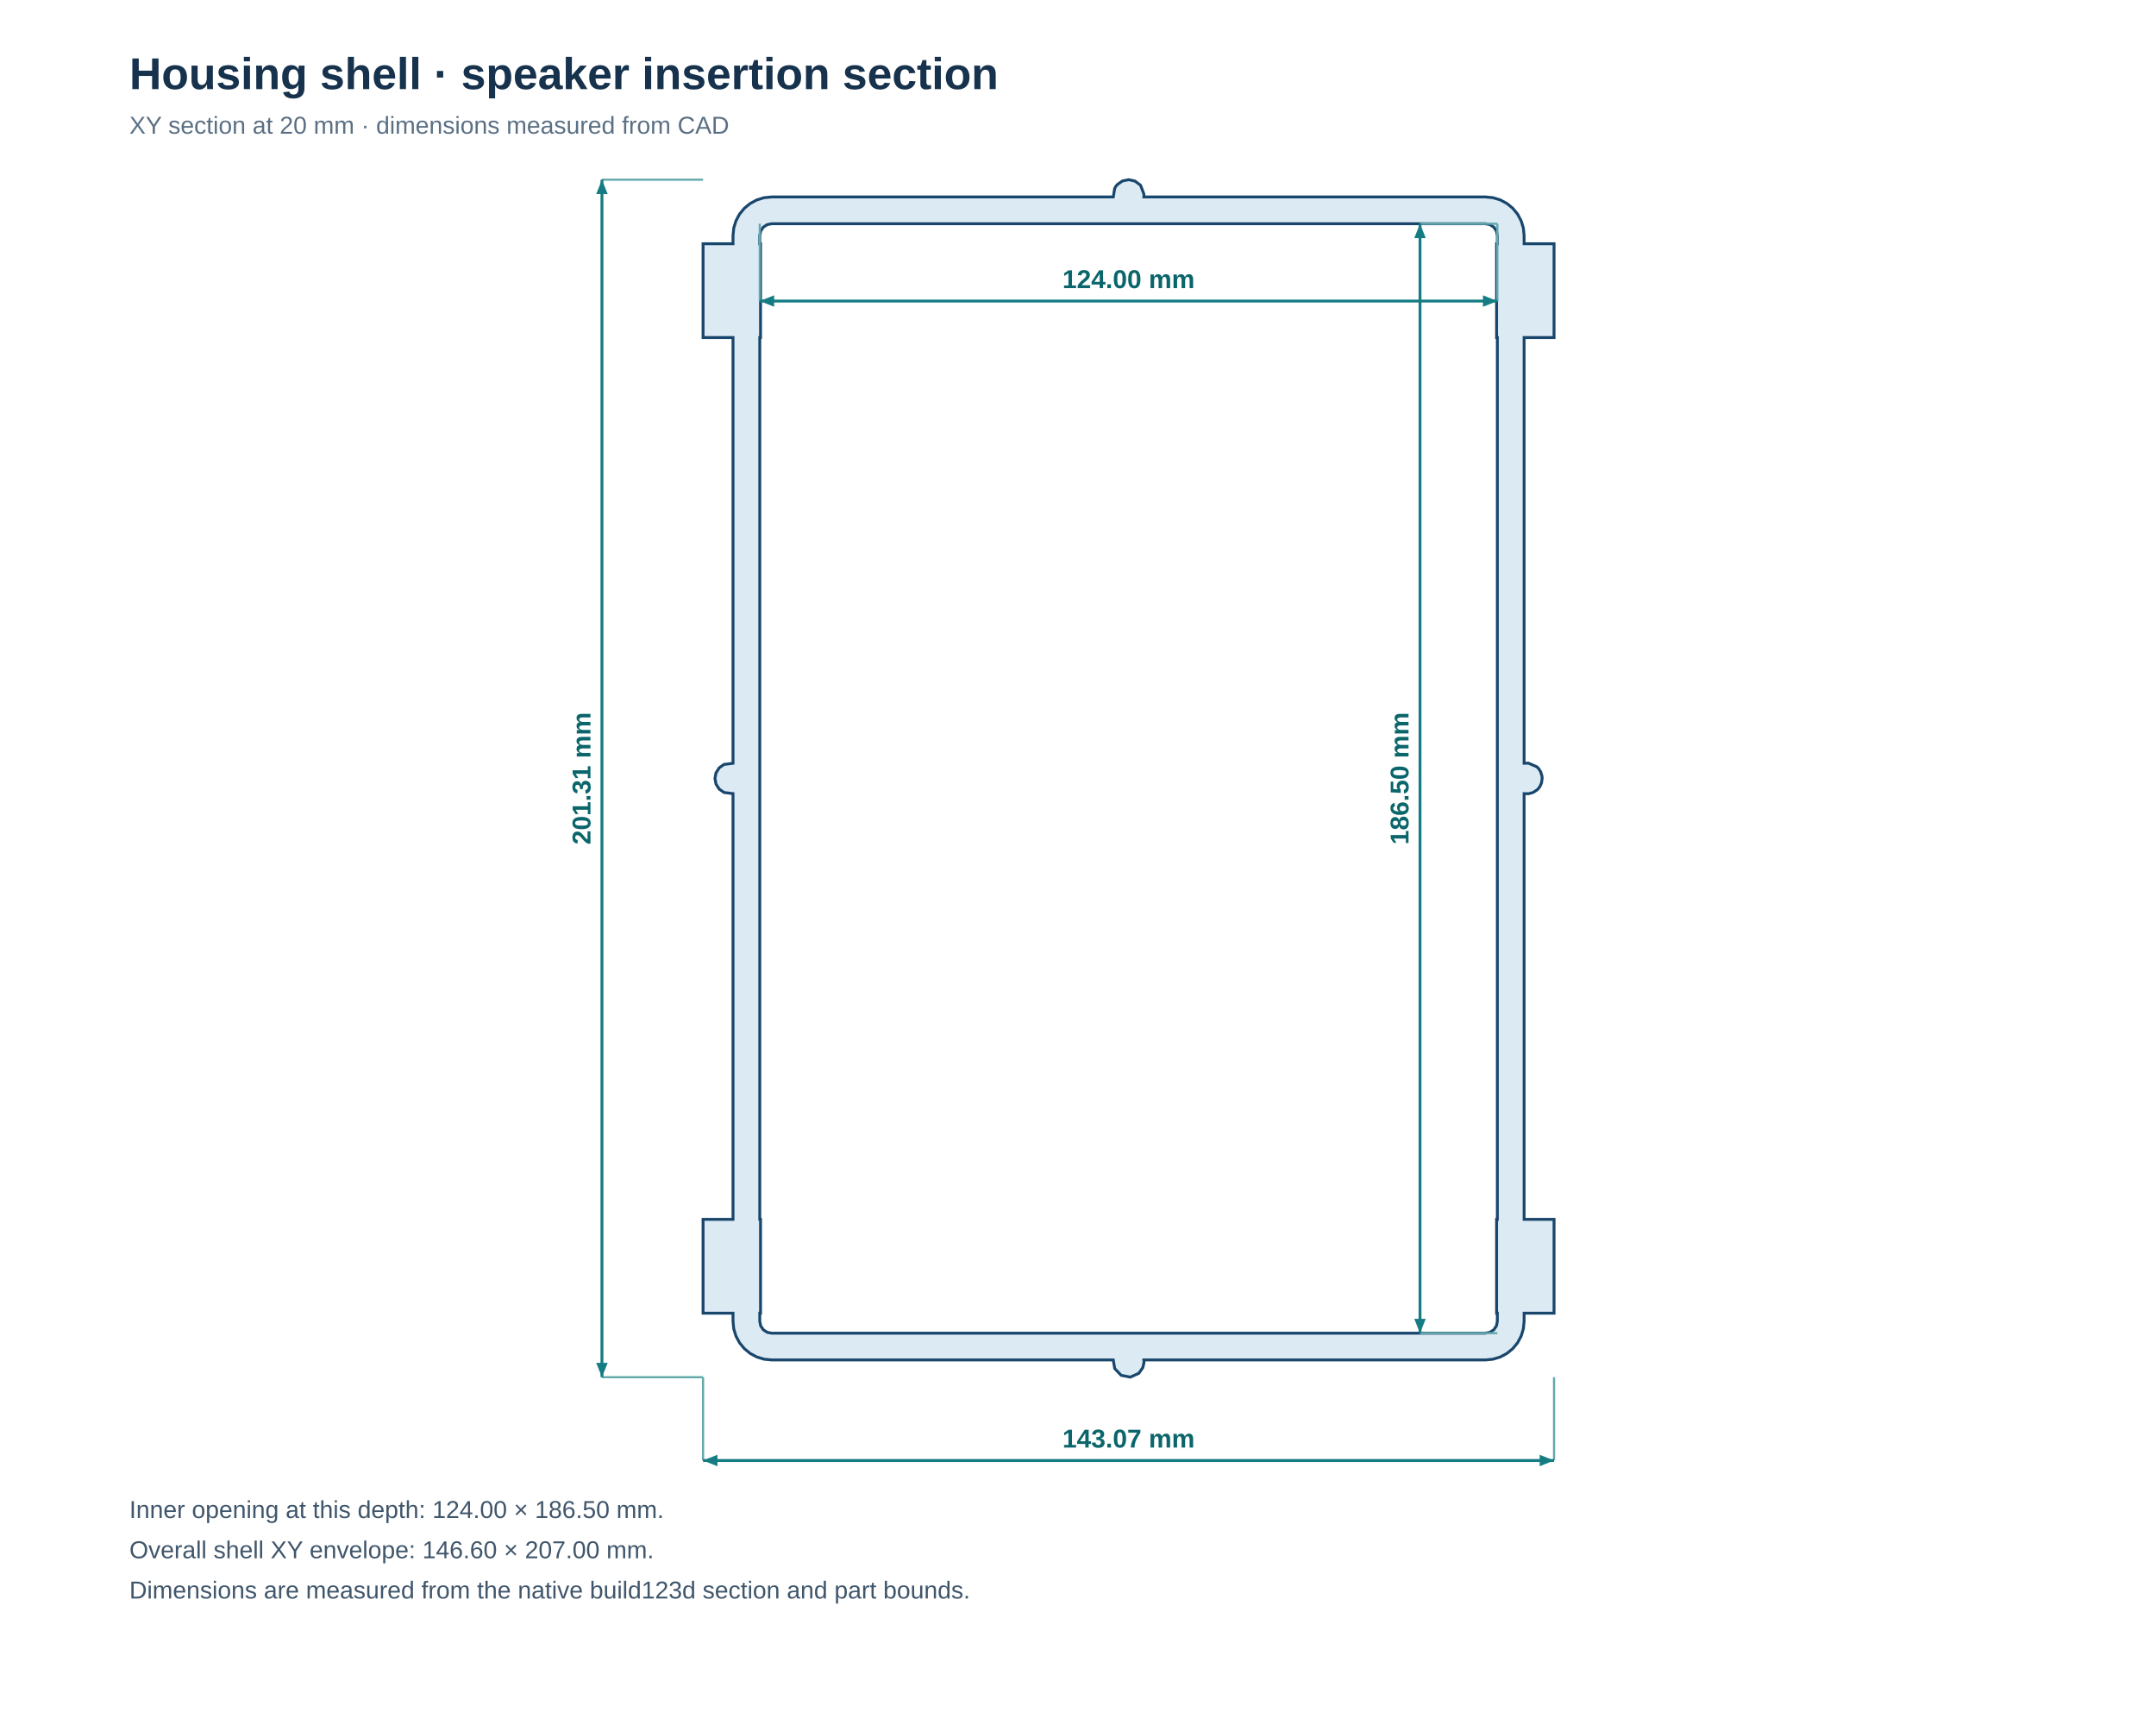
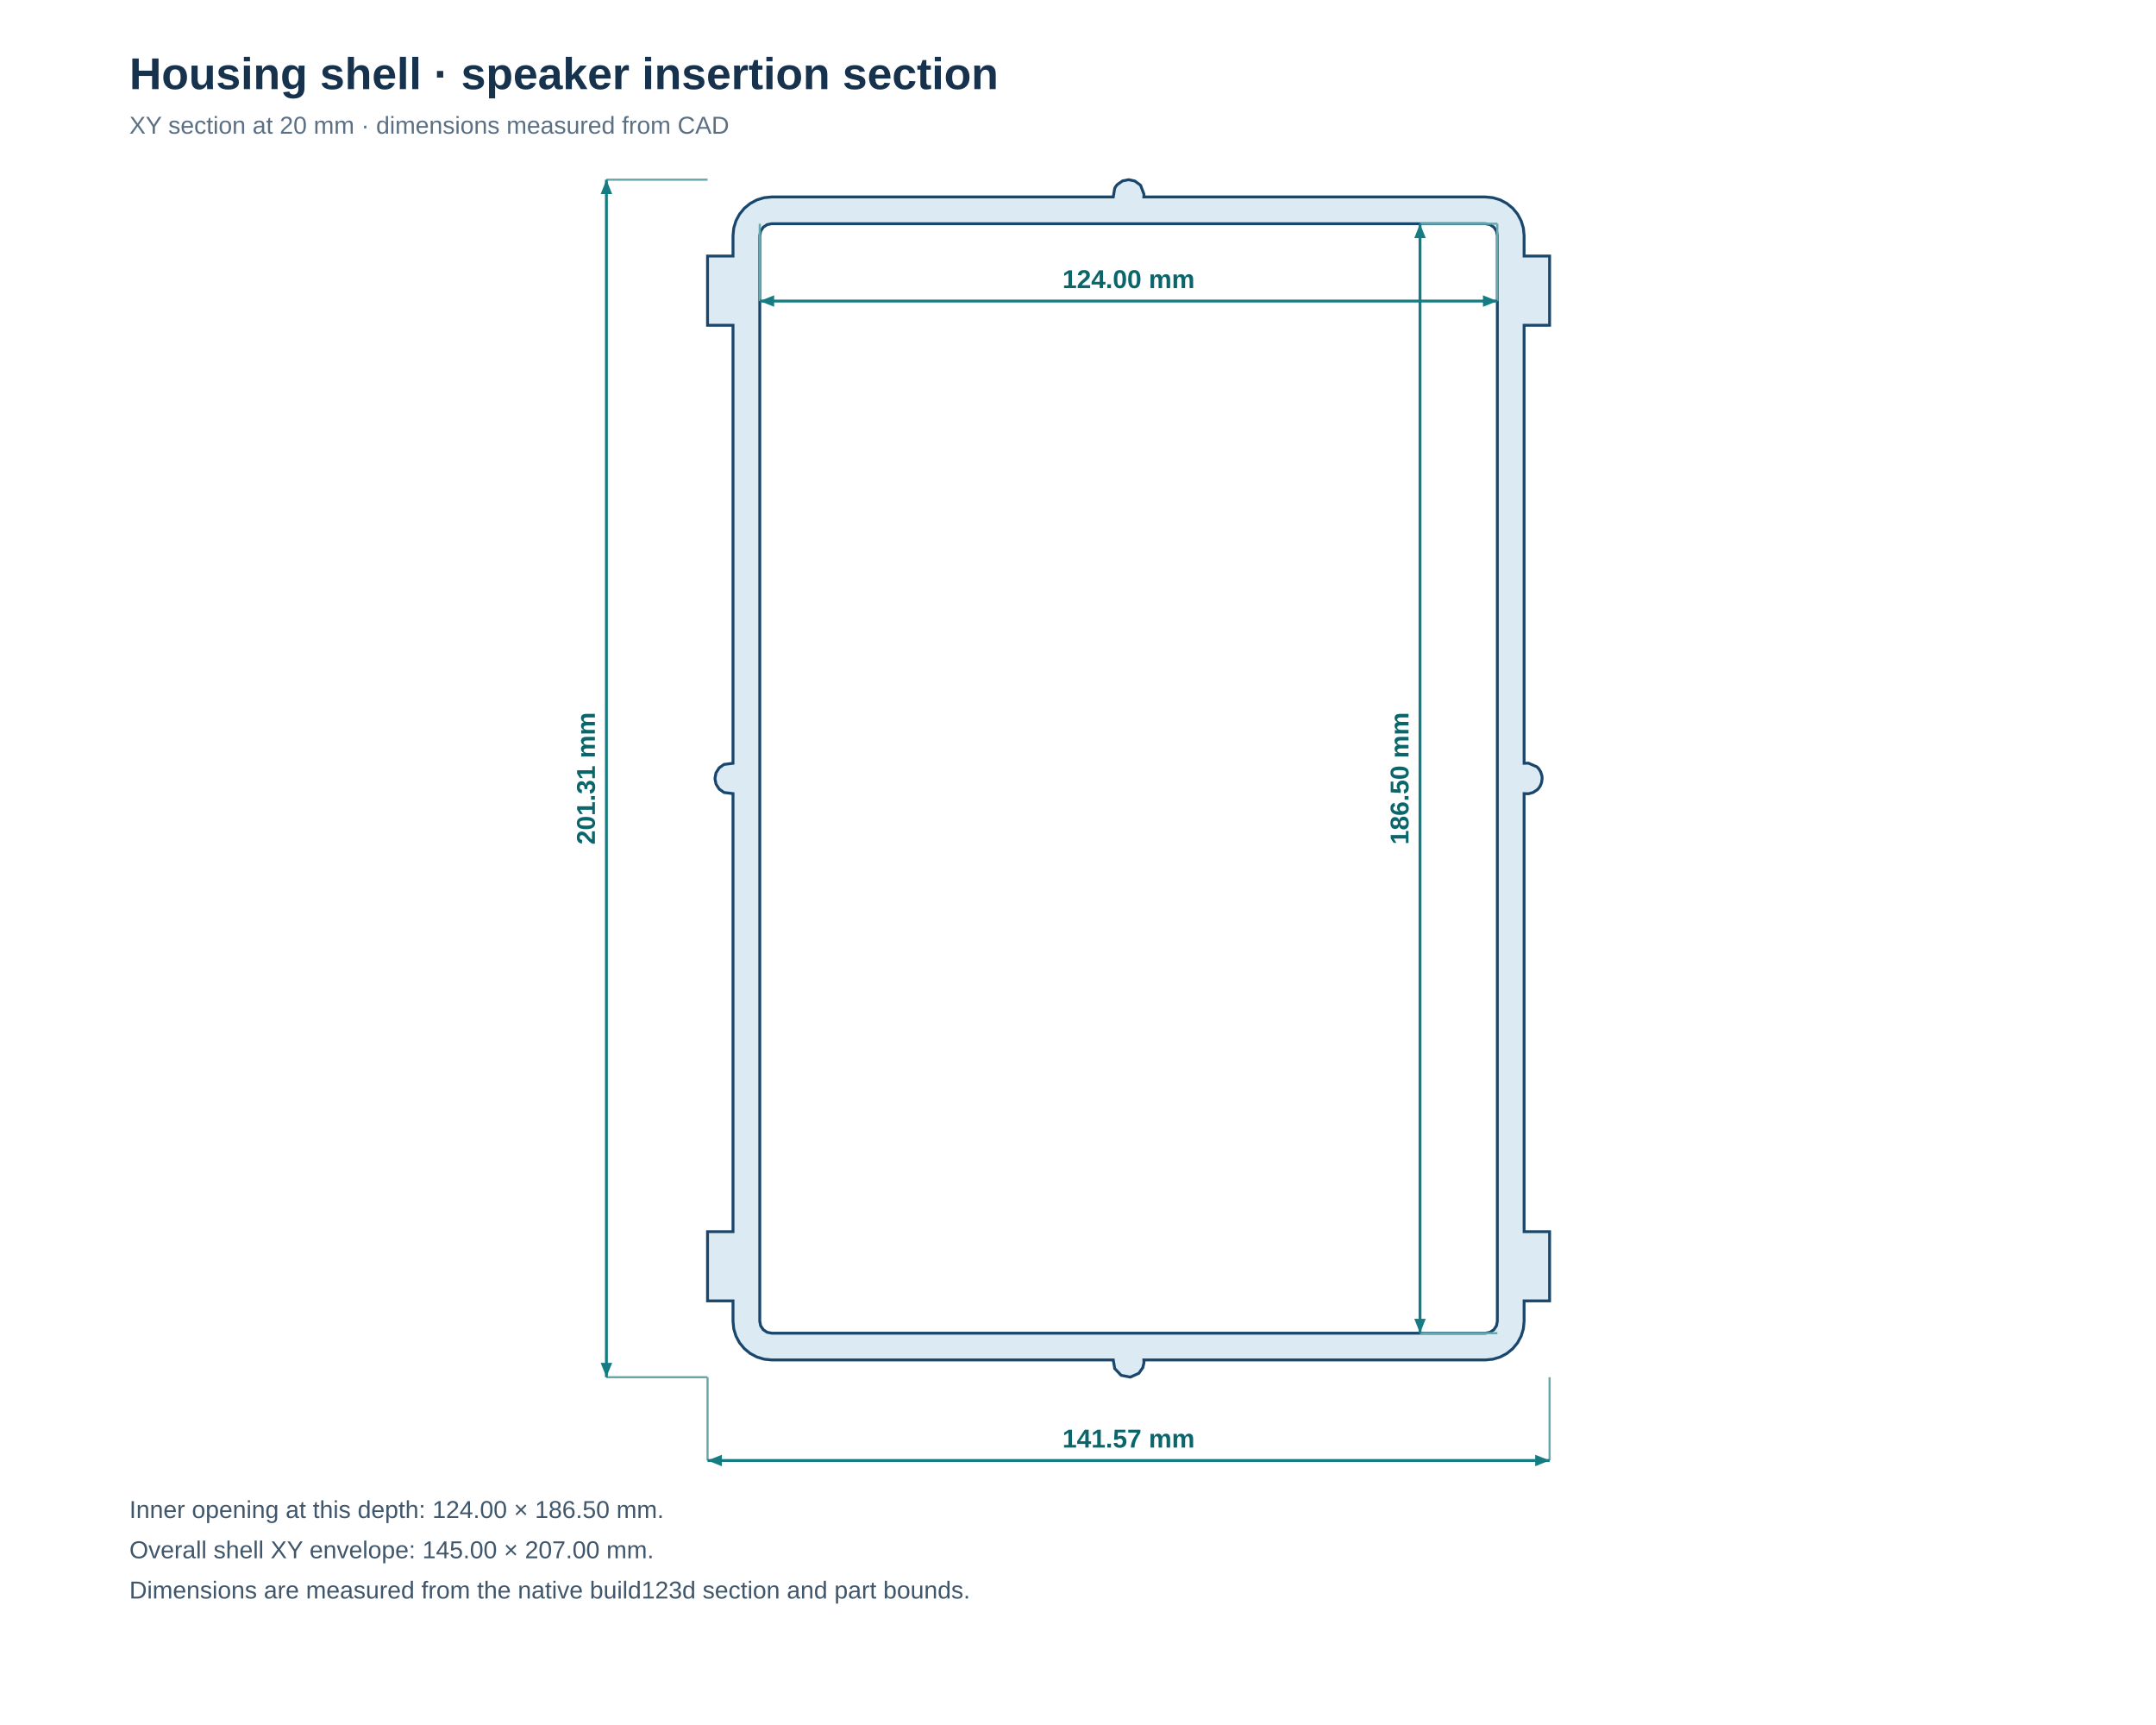
<svg xmlns="http://www.w3.org/2000/svg" width="1500" height="1200" viewBox="0 0 1500 1200">
  <rect width="100%" height="100%" fill="#ffffff" />
  <text x="90" y="62" class="title">Housing shell · speaker insertion section</text>
  <text x="90" y="93" class="subtitle">XY section at 20 mm · dimensions measured from CAD</text>
  <style>.title{font:700 31px Arial,sans-serif;fill:#17324d}.subtitle{font:17px Arial,sans-serif;fill:#5b7084}.cut{fill:#dceaf4;stroke:#19466c;stroke-width:2;fill-rule:evenodd}.dim{stroke:#147c82;stroke-width:2;fill:none}.ext{stroke:#65a9ad;stroke-width:1.5}.dimtext{font:700 18px Arial,sans-serif;fill:#0b666b}.leader{stroke:#b45d33;stroke-width:2;fill:none}.leadertext{font:700 18px Arial,sans-serif;fill:#9a4923}.note{font:17px Arial,sans-serif;fill:#40566b}</style>
-   <path class="cut" d="M 774.54,137.01 L 536.88,137.01 L 531.63,137.53 L 526.58,139.06 L 521.93,141.55 L 517.86,144.89 L 514.51,148.97 L 512.03,153.62 L 510.50,158.66 L 509.98,163.91 L 509.98,169.56 L 489.15,169.56 L 489.15,234.82 L 509.98,234.82 L 509.98,530.98 L 503.69,531.78 L 500.35,534.17 L 498.15,537.63 L 497.42,541.55 L 498.17,545.47 L 500.38,548.93 L 503.73,551.30 L 509.98,552.08 L 509.98,848.24 L 489.15,848.24 L 489.15,913.51 L 509.98,913.51 L 509.98,919.15 L 510.50,924.40 L 512.03,929.45 L 514.51,934.10 L 517.86,938.17 L 521.93,941.52 L 526.58,944.00 L 531.63,945.53 L 536.88,946.05 L 774.54,946.05 L 775.54,952.04 L 780.04,956.75 L 786.41,957.99 L 792.32,955.34 L 795.10,951.37 L 795.86,948.16 L 795.89,947.35 L 795.81,946.05 L 1033.47,946.05 L 1038.72,945.53 L 1043.77,944.00 L 1048.42,941.52 L 1052.49,938.17 L 1055.84,934.10 L 1058.32,929.45 L 1059.86,924.40 L 1060.37,919.15 L 1060.37,913.51 L 1081.20,913.51 L 1081.20,848.24 L 1060.37,848.24 L 1060.37,552.08 L 1063.39,552.18 L 1066.60,551.31 L 1069.39,549.49 L 1069.86,549.04 L 1070.17,548.72 L 1070.70,548.08 L 1071.34,547.16 L 1071.51,546.87 L 1072.48,544.61 L 1072.93,541.53 L 1072.80,539.83 L 1071.89,536.93 L 1070.67,534.95 L 1069.91,534.07 L 1069.57,533.74 L 1069.20,533.41 L 1063.34,530.88 L 1060.37,530.98 L 1060.37,234.82 L 1081.20,234.82 L 1081.20,169.56 L 1060.37,169.56 L 1060.37,163.91 L 1059.86,158.66 L 1058.32,153.62 L 1055.84,148.97 L 1052.49,144.89 L 1048.42,141.55 L 1043.77,139.06 L 1038.72,137.53 L 1033.47,137.01 L 795.81,137.01 L 795.89,135.71 L 795.87,135.06 L 793.65,129.16 L 793.19,128.60 L 789.62,125.97 L 785.29,125.00 L 780.94,125.87 L 777.32,128.43 L 776.68,129.19 L 775.96,130.24 L 775.53,131.06 L 774.54,137.01 Z M 536.88,927.43 L 533.71,926.80 L 531.03,925.00 L 529.23,922.32 L 528.60,919.15 L 528.60,913.51 L 529.13,913.51 L 529.13,848.24 L 528.60,848.24 L 528.60,234.82 L 529.13,234.82 L 529.13,169.56 L 528.60,169.56 L 528.60,163.91 L 529.23,160.74 L 531.03,158.06 L 533.71,156.27 L 536.88,155.64 L 1033.47,155.64 L 1036.64,156.27 L 1039.33,158.06 L 1041.12,160.74 L 1041.75,163.91 L 1041.75,169.56 L 1041.22,169.56 L 1041.22,234.82 L 1041.75,234.82 L 1041.75,848.24 L 1041.22,848.24 L 1041.22,913.51 L 1041.75,913.51 L 1041.75,919.15 L 1041.12,922.32 L 1039.33,925.00 L 1036.64,926.80 L 1033.47,927.43 L 536.88,927.43 Z" />
-   <line class="ext" x1="489.15" y1="958.06" x2="489.15" y2="1016.00" />
-   <line class="ext" x1="1081.20" y1="958.06" x2="1081.20" y2="1016.00" />
-   <line class="dim" x1="489.15" y1="1016.00" x2="1081.20" y2="1016.00" />
-   <polygon fill="#147c82" points="489.15,1016.00 499.15,1020.00 499.15,1012.00" />
-   <polygon fill="#147c82" points="1081.20,1016.00 1071.20,1020.00 1071.20,1012.00" />
-   <text class="dimtext" text-anchor="middle" x="785.18" y="1007.00">143.07 mm</text>
-   <line class="ext" x1="489.15" y1="958.06" x2="418.80" y2="958.06" />
-   <line class="ext" x1="489.15" y1="125.00" x2="418.80" y2="125.00" />
-   <line class="dim" x1="418.80" y1="958.06" x2="418.80" y2="125.00" />
-   <polygon fill="#147c82" points="418.80,958.06 422.80,948.06 414.80,948.06" />
-   <polygon fill="#147c82" points="418.80,125.00 422.80,135.00 414.80,135.00" />
-   <text class="dimtext" text-anchor="middle" transform="translate(410.80 541.53) rotate(-90)">201.31 mm</text>
+   <path class="cut" d="M 774.54,137.01 L 536.88,137.01 L 531.63,137.53 L 526.58,139.06 L 521.93,141.55 L 517.86,144.89 L 514.51,148.97 L 512.03,153.62 L 510.50,158.66 L 509.98,163.91 L 509.98,178.11 L 492.26,178.11 L 492.26,226.28 L 509.98,226.28 L 509.98,530.98 L 503.69,531.78 L 500.35,534.17 L 498.15,537.63 L 497.42,541.55 L 498.17,545.47 L 500.38,548.93 L 503.73,551.30 L 509.98,552.08 L 509.98,856.79 L 492.26,856.79 L 492.26,904.96 L 509.98,904.96 L 509.98,919.15 L 510.50,924.40 L 512.03,929.45 L 514.51,934.10 L 517.86,938.17 L 521.93,941.52 L 526.58,944.00 L 531.63,945.53 L 536.88,946.05 L 774.54,946.05 L 775.54,952.04 L 780.04,956.75 L 786.41,957.99 L 792.32,955.34 L 795.10,951.37 L 795.86,948.16 L 795.89,947.35 L 795.81,946.05 L 1033.47,946.05 L 1038.72,945.53 L 1043.77,944.00 L 1048.42,941.52 L 1052.49,938.17 L 1055.84,934.10 L 1058.32,929.45 L 1059.86,924.40 L 1060.37,919.15 L 1060.37,904.96 L 1078.10,904.96 L 1078.10,856.79 L 1060.37,856.79 L 1060.37,552.08 L 1063.39,552.18 L 1066.60,551.31 L 1069.39,549.49 L 1069.86,549.04 L 1070.17,548.72 L 1070.70,548.08 L 1071.34,547.16 L 1071.51,546.87 L 1072.48,544.61 L 1072.93,541.53 L 1072.80,539.83 L 1071.89,536.93 L 1070.67,534.95 L 1069.91,534.07 L 1069.57,533.74 L 1069.20,533.41 L 1063.34,530.88 L 1060.37,530.98 L 1060.37,226.28 L 1078.10,226.28 L 1078.10,178.11 L 1060.37,178.11 L 1060.37,163.91 L 1059.86,158.66 L 1058.32,153.62 L 1055.84,148.97 L 1052.49,144.89 L 1048.42,141.55 L 1043.77,139.06 L 1038.72,137.53 L 1033.47,137.01 L 795.81,137.01 L 795.89,135.71 L 795.87,135.06 L 793.65,129.16 L 793.19,128.60 L 789.62,125.97 L 785.29,125.00 L 780.94,125.87 L 777.32,128.43 L 776.68,129.19 L 775.96,130.24 L 775.53,131.06 L 774.54,137.01 Z M 536.88,927.43 L 533.71,926.80 L 531.03,925.00 L 529.23,922.32 L 528.60,919.15 L 528.60,163.91 L 529.23,160.74 L 531.03,158.06 L 533.71,156.27 L 536.88,155.64 L 1033.47,155.64 L 1036.64,156.27 L 1039.33,158.06 L 1041.12,160.74 L 1041.75,163.91 L 1041.75,919.15 L 1041.12,922.32 L 1039.33,925.00 L 1036.64,926.80 L 1033.47,927.43 L 536.88,927.43 Z" />
+   <line class="ext" x1="492.26" y1="958.06" x2="492.26" y2="1016.00" />
+   <line class="ext" x1="1078.10" y1="958.06" x2="1078.10" y2="1016.00" />
+   <line class="dim" x1="492.26" y1="1016.00" x2="1078.10" y2="1016.00" />
+   <polygon fill="#147c82" points="492.26,1016.00 502.26,1020.00 502.26,1012.00" />
+   <polygon fill="#147c82" points="1078.10,1016.00 1068.10,1020.00 1068.10,1012.00" />
+   <text class="dimtext" text-anchor="middle" x="785.18" y="1007.00">141.57 mm</text>
+   <line class="ext" x1="492.26" y1="958.06" x2="421.90" y2="958.06" />
+   <line class="ext" x1="492.26" y1="125.00" x2="421.90" y2="125.00" />
+   <line class="dim" x1="421.90" y1="958.06" x2="421.90" y2="125.00" />
+   <polygon fill="#147c82" points="421.90,958.06 425.90,948.06 417.90,948.06" />
+   <polygon fill="#147c82" points="421.90,125.00 425.90,135.00 417.90,135.00" />
+   <text class="dimtext" text-anchor="middle" transform="translate(413.90 541.53) rotate(-90)">201.31 mm</text>
  <line class="ext" x1="528.60" y1="155.64" x2="528.60" y2="209.43" />
  <line class="ext" x1="1041.75" y1="155.64" x2="1041.75" y2="209.43" />
  <line class="dim" x1="528.60" y1="209.43" x2="1041.75" y2="209.43" />
  <polygon fill="#147c82" points="528.60,209.43 538.60,213.43 538.60,205.43" />
  <polygon fill="#147c82" points="1041.75,209.43 1031.75,213.43 1031.75,205.43" />
  <text class="dimtext" text-anchor="middle" x="785.18" y="200.43">124.00 mm</text>
  <line class="ext" x1="1041.75" y1="927.43" x2="987.95" y2="927.43" />
  <line class="ext" x1="1041.75" y1="155.64" x2="987.95" y2="155.64" />
  <line class="dim" x1="987.95" y1="927.43" x2="987.95" y2="155.64" />
  <polygon fill="#147c82" points="987.95,927.43 991.95,917.43 983.95,917.43" />
  <polygon fill="#147c82" points="987.95,155.64 991.95,165.64 983.95,165.64" />
  <text class="dimtext" text-anchor="middle" transform="translate(979.95 541.53) rotate(-90)">186.50 mm</text>
  <text class="note" x="90" y="1056">Inner opening at this depth: 124.00 × 186.50 mm.</text>
-   <text class="note" x="90" y="1084">Overall shell XY envelope: 146.60 × 207.00 mm.</text>
+   <text class="note" x="90" y="1084">Overall shell XY envelope: 145.00 × 207.00 mm.</text>
  <text class="note" x="90" y="1112">Dimensions are measured from the native build123d section and part bounds.</text>
</svg>
